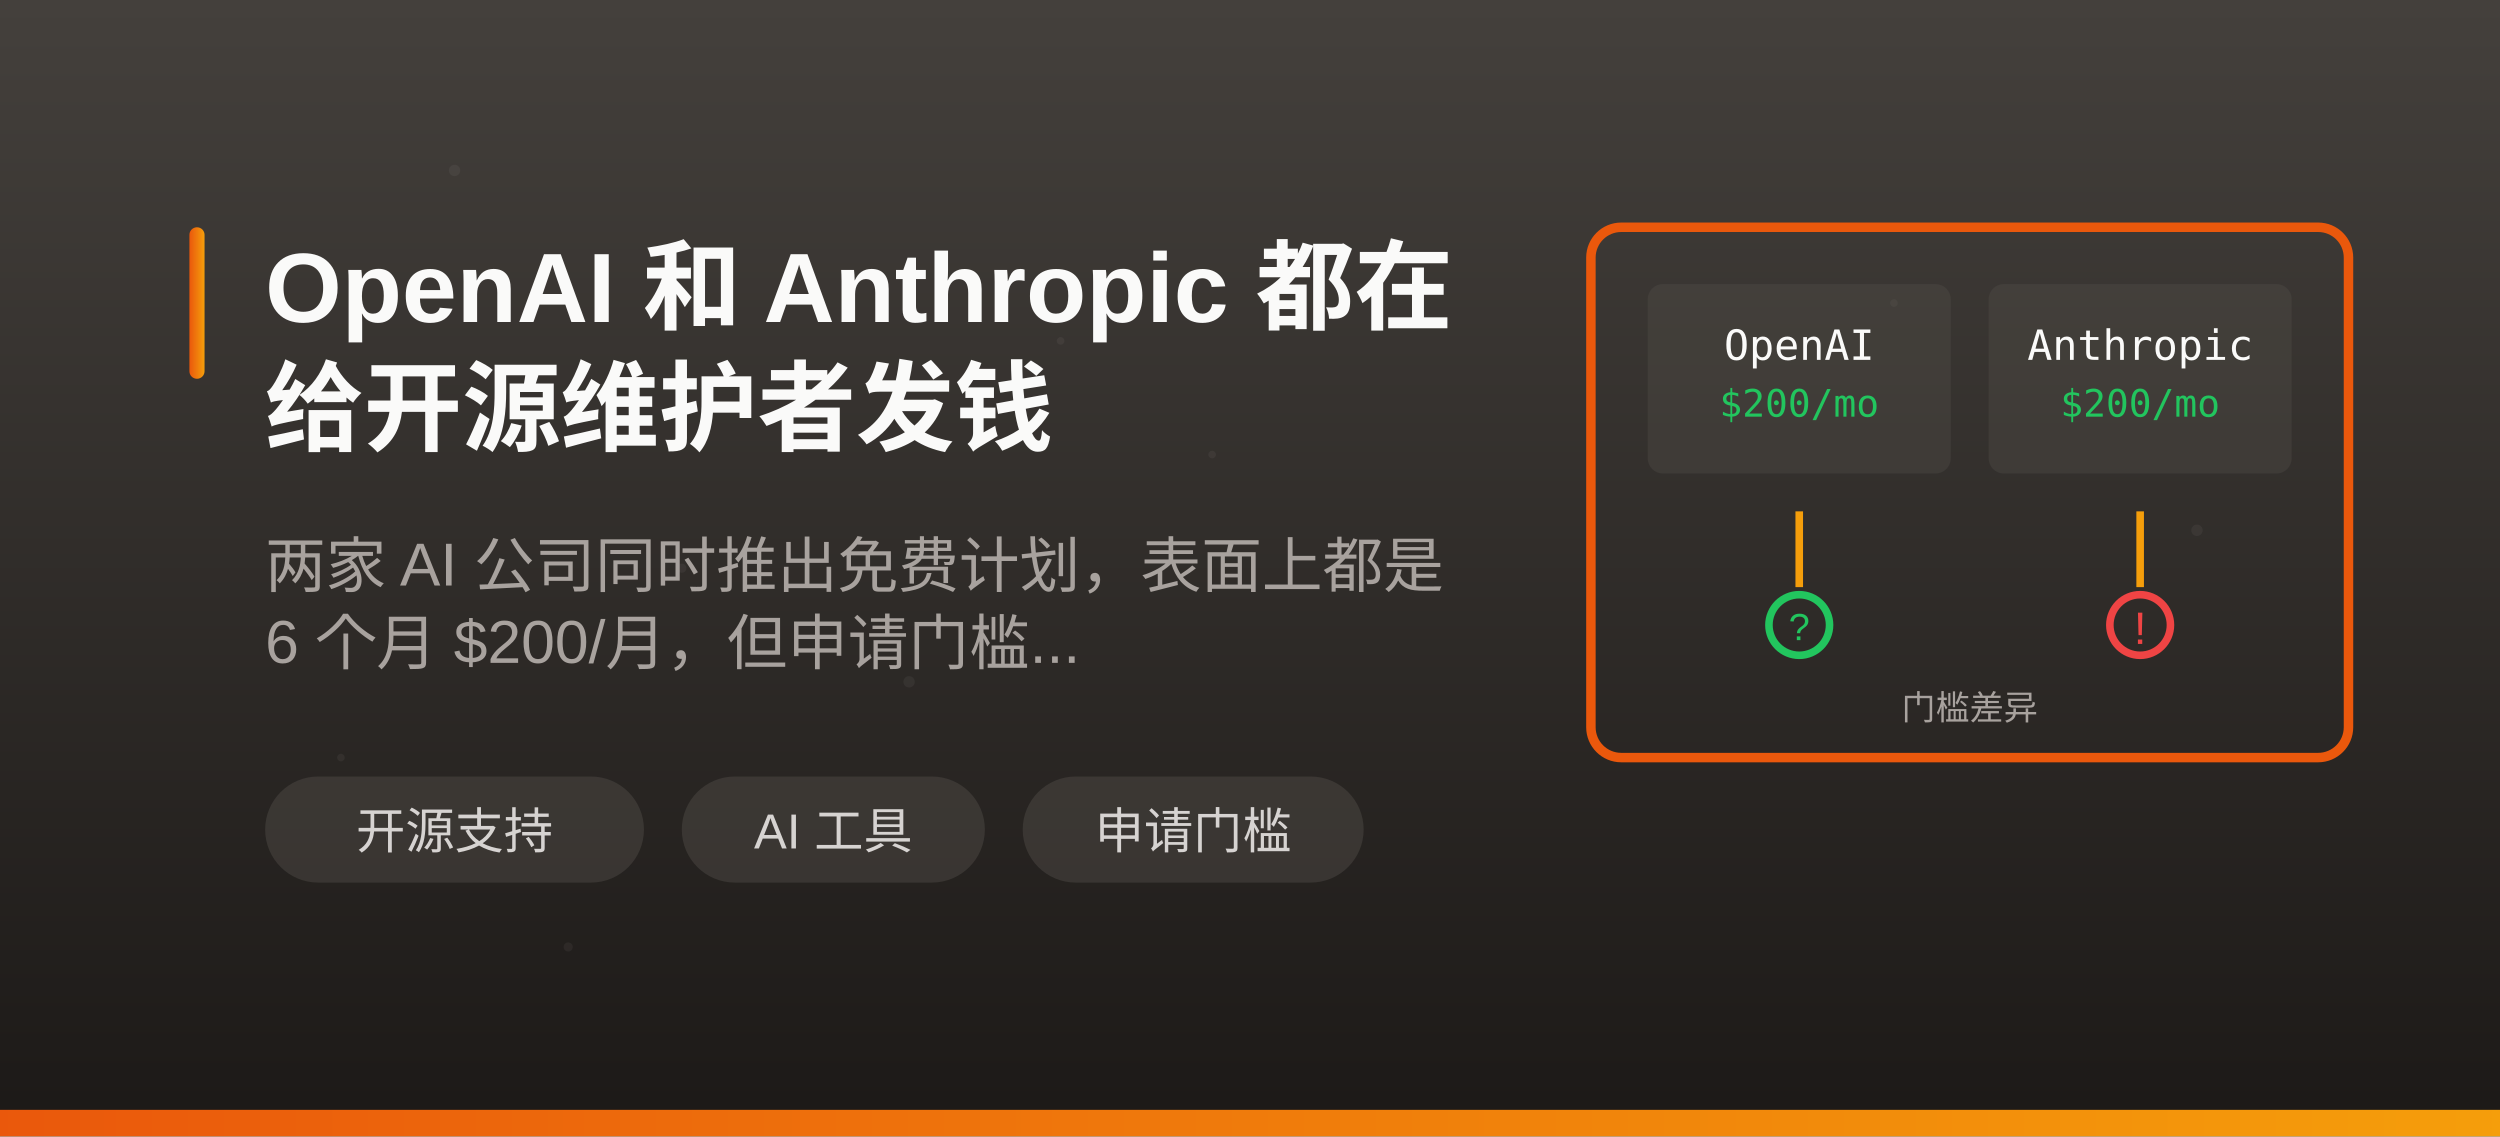
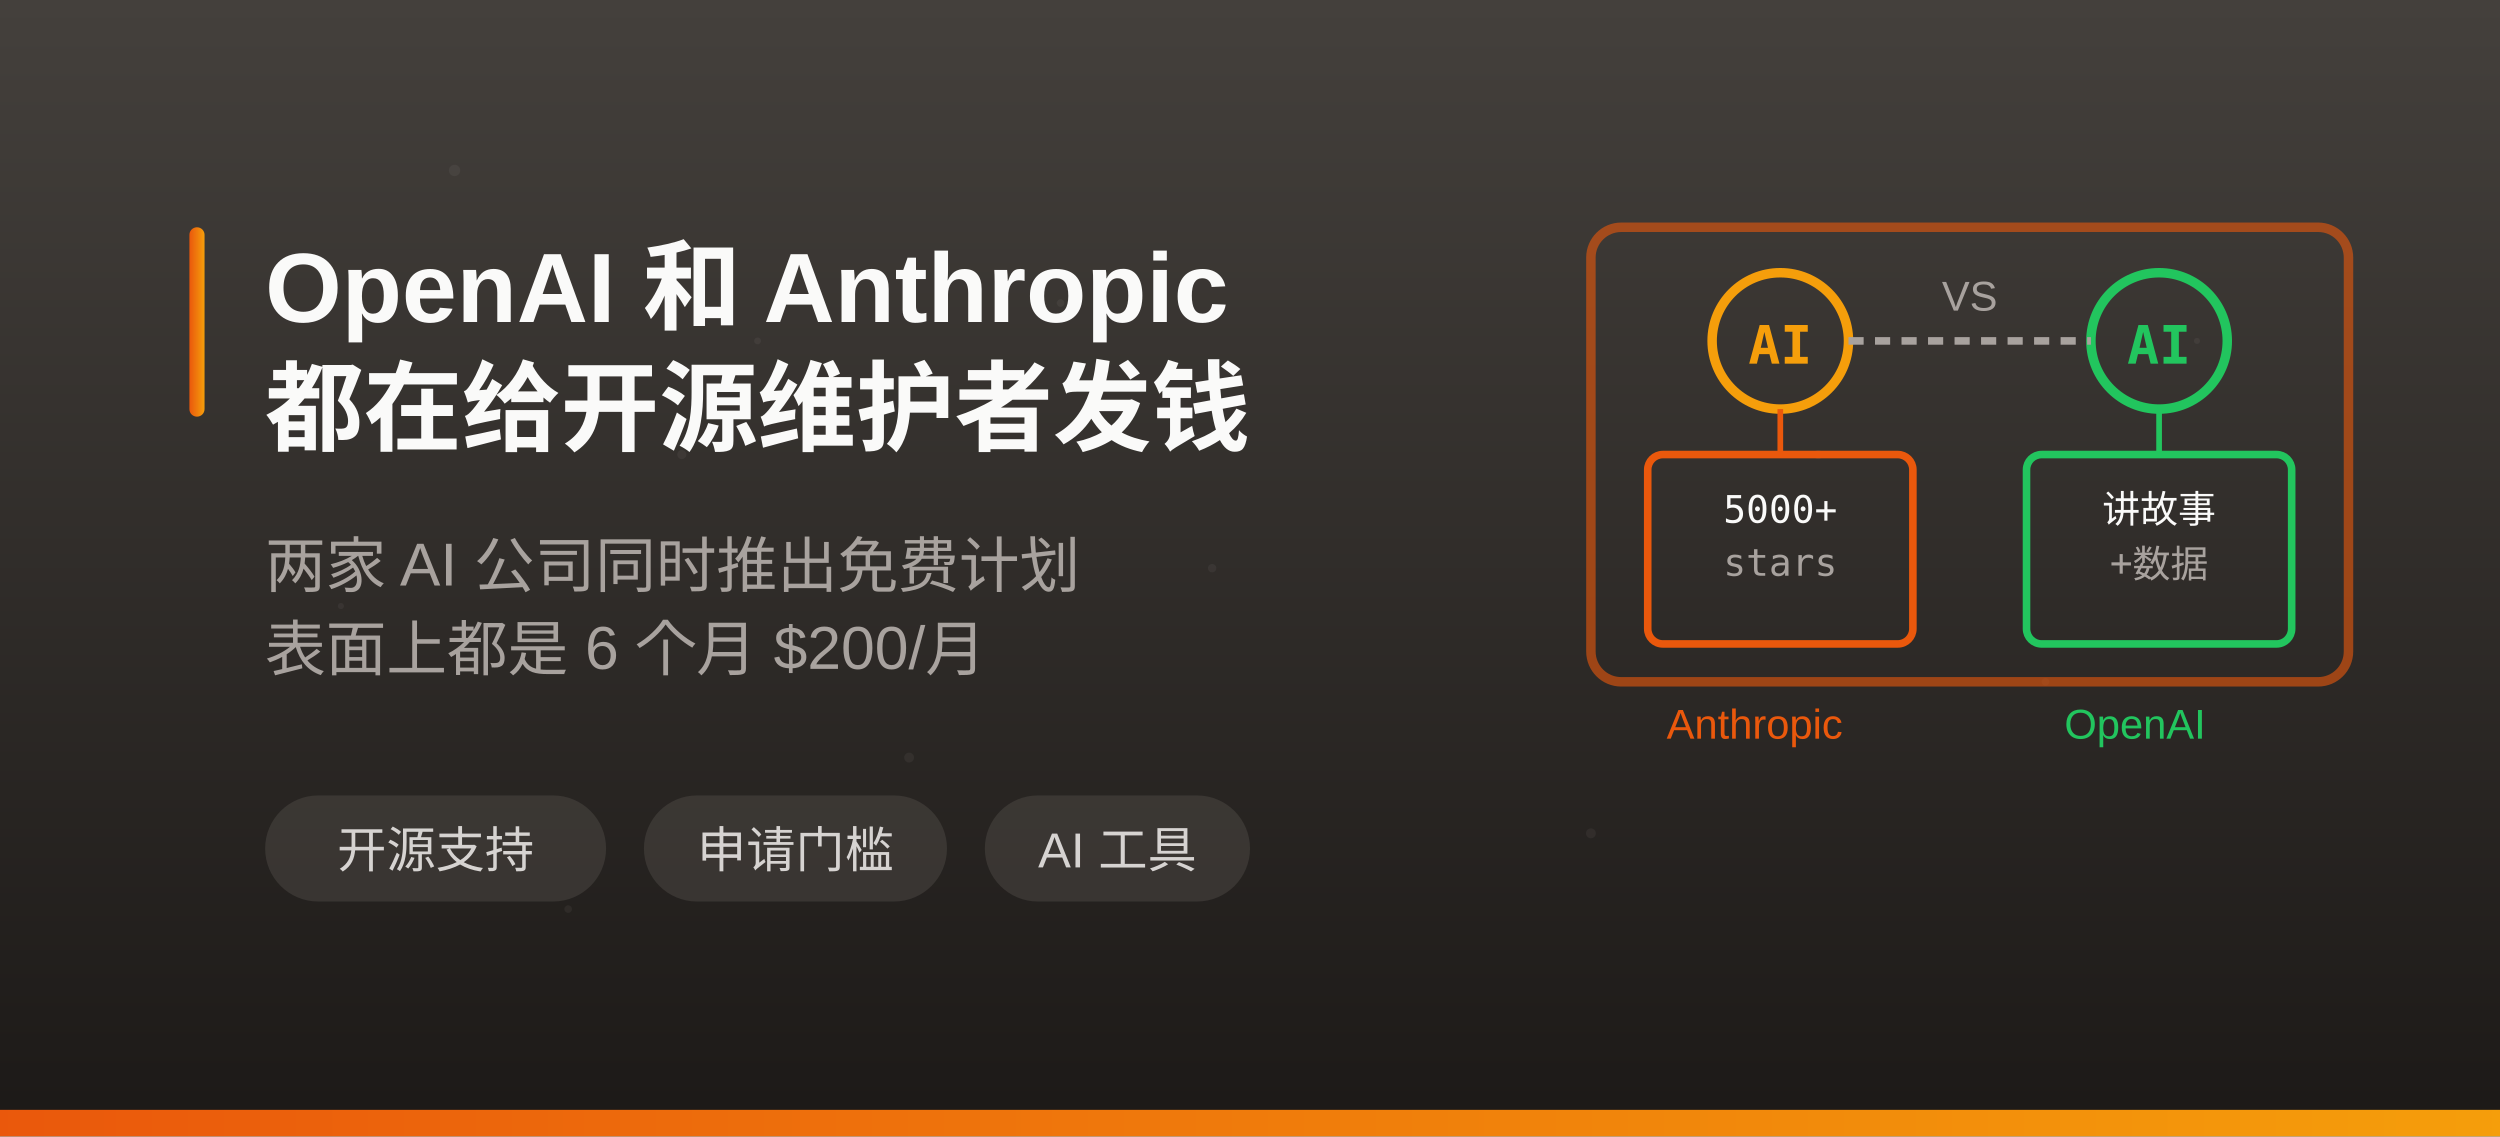
<svg xmlns="http://www.w3.org/2000/svg" viewBox="0 0 660 300">
  <defs>
    <linearGradient id="bgGrad" x1="0%" y1="0%" x2="0%" y2="100%">
      <stop offset="0%" style="stop-color:#44403C" />
      <stop offset="100%" style="stop-color:#1C1917" />
    </linearGradient>
    <linearGradient id="accentGrad" x1="0%" y1="0%" x2="100%" y2="0%">
      <stop offset="0%" style="stop-color:#EA580C" />
      <stop offset="100%" style="stop-color:#F59E0B" />
    </linearGradient>
  </defs>
  <rect width="660" height="300" fill="url(#bgGrad)" />
  <g opacity="0.06">
    <circle cx="120" cy="45" r="1.5" fill="#D6D3D1" />
-     <circle cx="280" cy="90" r="1" fill="#D6D3D1" />
-     <circle cx="180" cy="150" r="1.2" fill="#D6D3D1" />
-     <circle cx="90" cy="200" r="1" fill="#D6D3D1" />
-     <circle cx="240" cy="180" r="1.5" fill="#D6D3D1" />
-     <circle cx="320" cy="120" r="1" fill="#D6D3D1" />
-     <circle cx="150" cy="250" r="1.2" fill="#D6D3D1" />
-     <circle cx="500" cy="80" r="1" fill="#D6D3D1" />
-     <circle cx="580" cy="140" r="1.5" fill="#D6D3D1" />
-     <circle cx="450" cy="200" r="1" fill="#D6D3D1" />
+     <circle cx="280" cy="80" r="1" fill="#D6D3D1" />
+     <circle cx="180" cy="120" r="1.2" fill="#D6D3D1" />
+     <circle cx="90" cy="160" r="0.8" fill="#D6D3D1" />
+     <circle cx="240" cy="200" r="1.3" fill="#D6D3D1" />
+     <circle cx="150" cy="240" r="1" fill="#D6D3D1" />
+     <circle cx="320" cy="150" r="1.1" fill="#D6D3D1" />
+     <circle cx="200" cy="90" r="0.9" fill="#D6D3D1" />
+     <circle cx="480" cy="120" r="1.2" fill="#D6D3D1" />
+     <circle cx="540" cy="180" r="1" fill="#D6D3D1" />
+     <circle cx="420" cy="220" r="1.3" fill="#D6D3D1" />
+     <circle cx="580" cy="90" r="0.8" fill="#D6D3D1" />
  </g>
-   <rect x="50" y="60" width="4" height="40" fill="url(#accentGrad)" rx="2" />
+   <rect x="50" y="60" width="4" height="50" fill="url(#accentGrad)" rx="2" />
  <text x="70" y="85" font-family="Arial, sans-serif" font-size="26" font-weight="bold" fill="#FAFAF9">
-     <tspan x="70" dy="0">OpenAI 和 Anthropic 都在</tspan>
-     <tspan x="70" dy="32">给开源维护者发钱</tspan>
+     <tspan x="70" dy="0">OpenAI 和 Anthropic</tspan>
+     <tspan x="70" dy="32">都在给开源维护者发钱</tspan>
  </text>
  <text x="70" y="155" font-family="Arial, sans-serif" font-size="16" fill="#A8A29E">
-     <tspan x="70" dy="0">两家 AI 公司同时推出免费计划，表面上都是</tspan>
-     <tspan x="70" dy="20">6 个月 $200/月，但申请门槛...</tspan>
+     <tspan x="70" dy="0">两家 AI 公司同时推出免费计划</tspan>
+     <tspan x="70" dy="22">表面上都是 6 个月 $200/月</tspan>
  </text>
-   <g transform="translate(70, 205)">
-     <rect width="100" height="28" rx="14" fill="#57534E" opacity="0.4" />
-     <text x="50" y="19" font-family="Arial, sans-serif" font-size="13" fill="#D6D3D1" text-anchor="middle">开源支持</text>
+   <g transform="translate(70, 210)">
+     <rect width="90" height="28" rx="14" fill="#57534E" opacity="0.4" />
+     <text x="45" y="19" font-family="Arial, sans-serif" font-size="13" fill="#D6D3D1" text-anchor="middle">开源支持</text>
  </g>
-   <g transform="translate(180, 205)">
+   <g transform="translate(170, 210)">
    <rect width="80" height="28" rx="14" fill="#57534E" opacity="0.4" />
-     <text x="40" y="19" font-family="Arial, sans-serif" font-size="13" fill="#D6D3D1" text-anchor="middle">AI 工具</text>
+     <text x="40" y="19" font-family="Arial, sans-serif" font-size="13" fill="#D6D3D1" text-anchor="middle">申请门槛</text>
  </g>
-   <g transform="translate(270, 205)">
-     <rect width="90" height="28" rx="14" fill="#57534E" opacity="0.4" />
-     <text x="45" y="19" font-family="Arial, sans-serif" font-size="13" fill="#D6D3D1" text-anchor="middle">申请门槛</text>
+   <g transform="translate(260, 210)">
+     <rect width="70" height="28" rx="14" fill="#57534E" opacity="0.4" />
+     <text x="35" y="19" font-family="Arial, sans-serif" font-size="13" fill="#D6D3D1" text-anchor="middle">AI 工具</text>
  </g>
  <g transform="translate(420, 60)">
-     <rect x="0" y="0" width="200" height="140" rx="8" fill="none" stroke="#EA580C" stroke-width="2.5" />
-     <rect x="15" y="15" width="80" height="50" rx="4" fill="#57534E" opacity="0.3" />
-     <text x="55" y="35" font-family="monospace" font-size="11" fill="#FAFAF9" text-anchor="middle">OpenAI</text>
-     <text x="55" y="50" font-family="monospace" font-size="10" fill="#22C55E" text-anchor="middle">$200/mo</text>
-     <rect x="105" y="15" width="80" height="50" rx="4" fill="#57534E" opacity="0.3" />
-     <text x="145" y="35" font-family="monospace" font-size="11" fill="#FAFAF9" text-anchor="middle">Anthropic</text>
-     <text x="145" y="50" font-family="monospace" font-size="10" fill="#22C55E" text-anchor="middle">$200/mo</text>
-     <line x1="55" y1="75" x2="55" y2="95" stroke="#F59E0B" stroke-width="2" />
-     <line x1="145" y1="75" x2="145" y2="95" stroke="#F59E0B" stroke-width="2" />
-     <circle cx="55" cy="105" r="8" fill="none" stroke="#22C55E" stroke-width="2" />
-     <text x="55" y="109" font-family="Arial, sans-serif" font-size="10" fill="#22C55E" text-anchor="middle">?</text>
-     <circle cx="145" cy="105" r="8" fill="none" stroke="#EF4444" stroke-width="2" />
-     <text x="145" y="110" font-family="Arial, sans-serif" font-size="12" fill="#EF4444" text-anchor="middle">!</text>
-     <text x="100" y="130" font-family="Arial, sans-serif" font-size="9" fill="#A8A29E" text-anchor="middle">门槛差异</text>
+     <rect x="0" y="0" width="200" height="120" rx="8" fill="none" stroke="#EA580C" stroke-width="2.5" opacity="0.6" />
+     <circle cx="50" cy="30" r="18" fill="none" stroke="#F59E0B" stroke-width="2.5" />
+     <text x="50" y="36" font-family="monospace" font-size="14" fill="#F59E0B" text-anchor="middle" font-weight="bold">AI</text>
+     <circle cx="150" cy="30" r="18" fill="none" stroke="#22C55E" stroke-width="2.5" />
+     <text x="150" y="36" font-family="monospace" font-size="14" fill="#22C55E" text-anchor="middle" font-weight="bold">AI</text>
+     <line x1="68" y1="30" x2="132" y2="30" stroke="#A8A29E" stroke-width="2" stroke-dasharray="4,3" />
+     <text x="100" y="22" font-family="Arial, sans-serif" font-size="11" fill="#A8A29E" text-anchor="middle">VS</text>
+     <rect x="15" y="60" width="70" height="50" rx="4" fill="none" stroke="#EA580C" stroke-width="2" />
+     <text x="50" y="78" font-family="monospace" font-size="10" fill="#FAFAF9" text-anchor="middle">5000+</text>
+     <text x="50" y="92" font-family="monospace" font-size="10" fill="#A8A29E" text-anchor="middle">stars</text>
+     <rect x="115" y="60" width="70" height="50" rx="4" fill="none" stroke="#22C55E" stroke-width="2" />
+     <text x="150" y="78" font-family="monospace" font-size="10" fill="#FAFAF9" text-anchor="middle">讲故事</text>
+     <text x="150" y="92" font-family="monospace" font-size="10" fill="#A8A29E" text-anchor="middle">+数据</text>
+     <line x1="50" y1="48" x2="50" y2="60" stroke="#EA580C" stroke-width="1.5" />
+     <line x1="150" y1="48" x2="150" y2="60" stroke="#22C55E" stroke-width="1.5" />
+     <text x="20" y="135" font-family="Arial, sans-serif" font-size="11" fill="#EA580C">Anthropic</text>
+     <text x="125" y="135" font-family="Arial, sans-serif" font-size="11" fill="#22C55E">OpenAI</text>
  </g>
  <rect x="0" y="293" width="660" height="7" fill="url(#accentGrad)" />
</svg>
